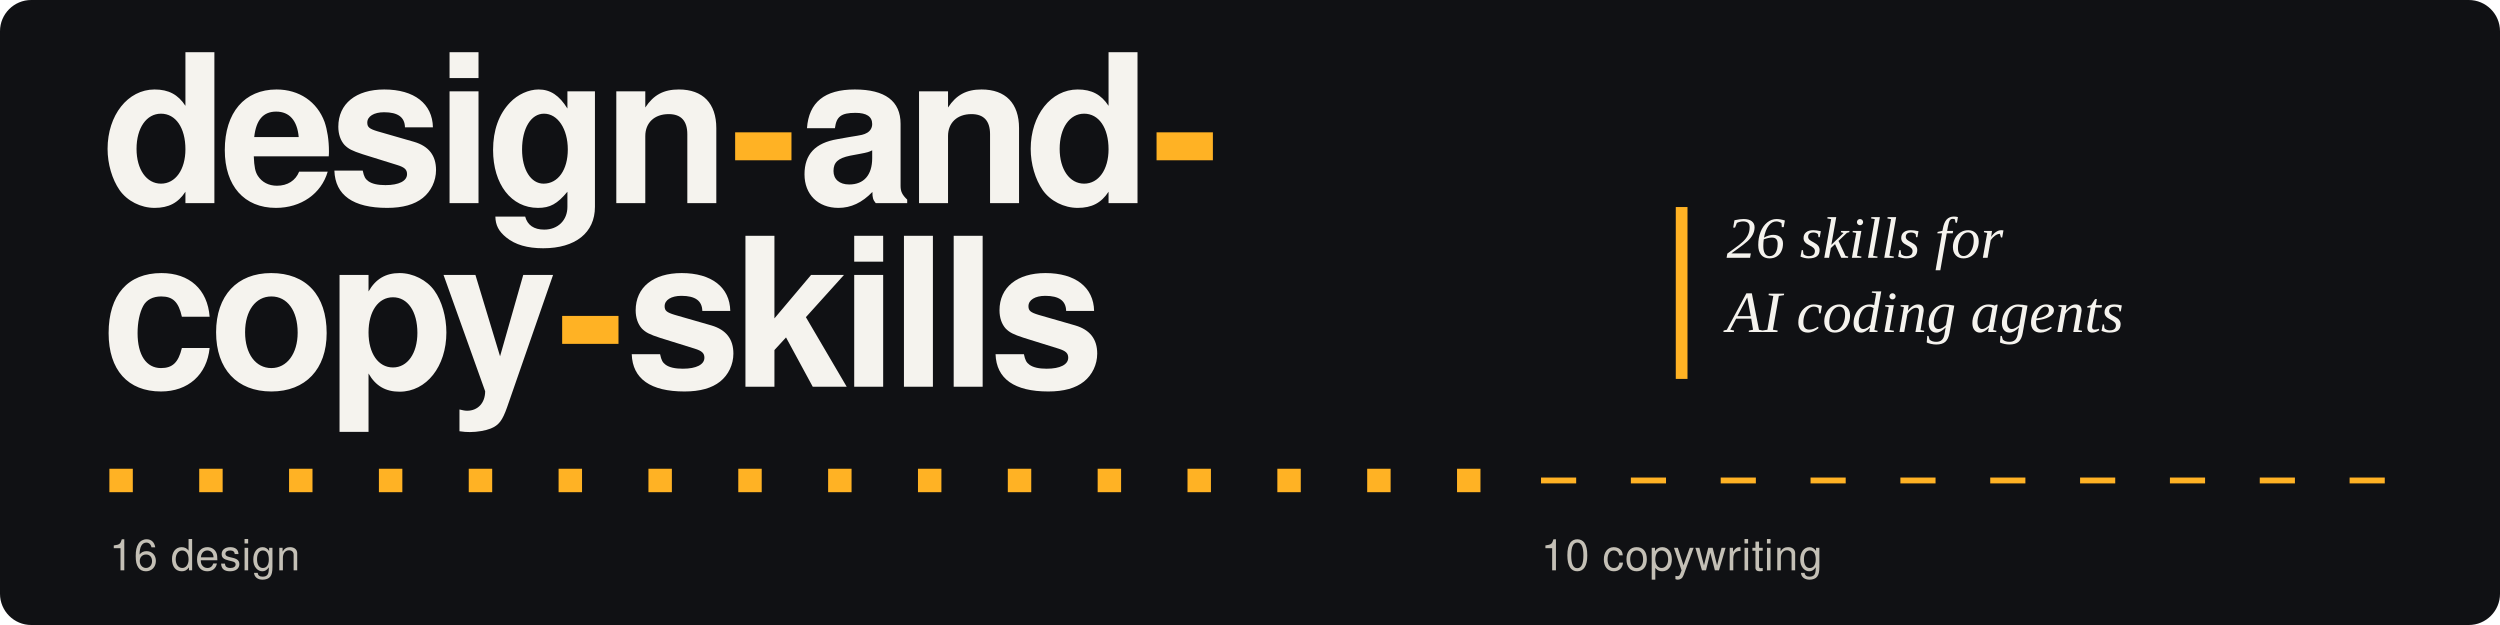
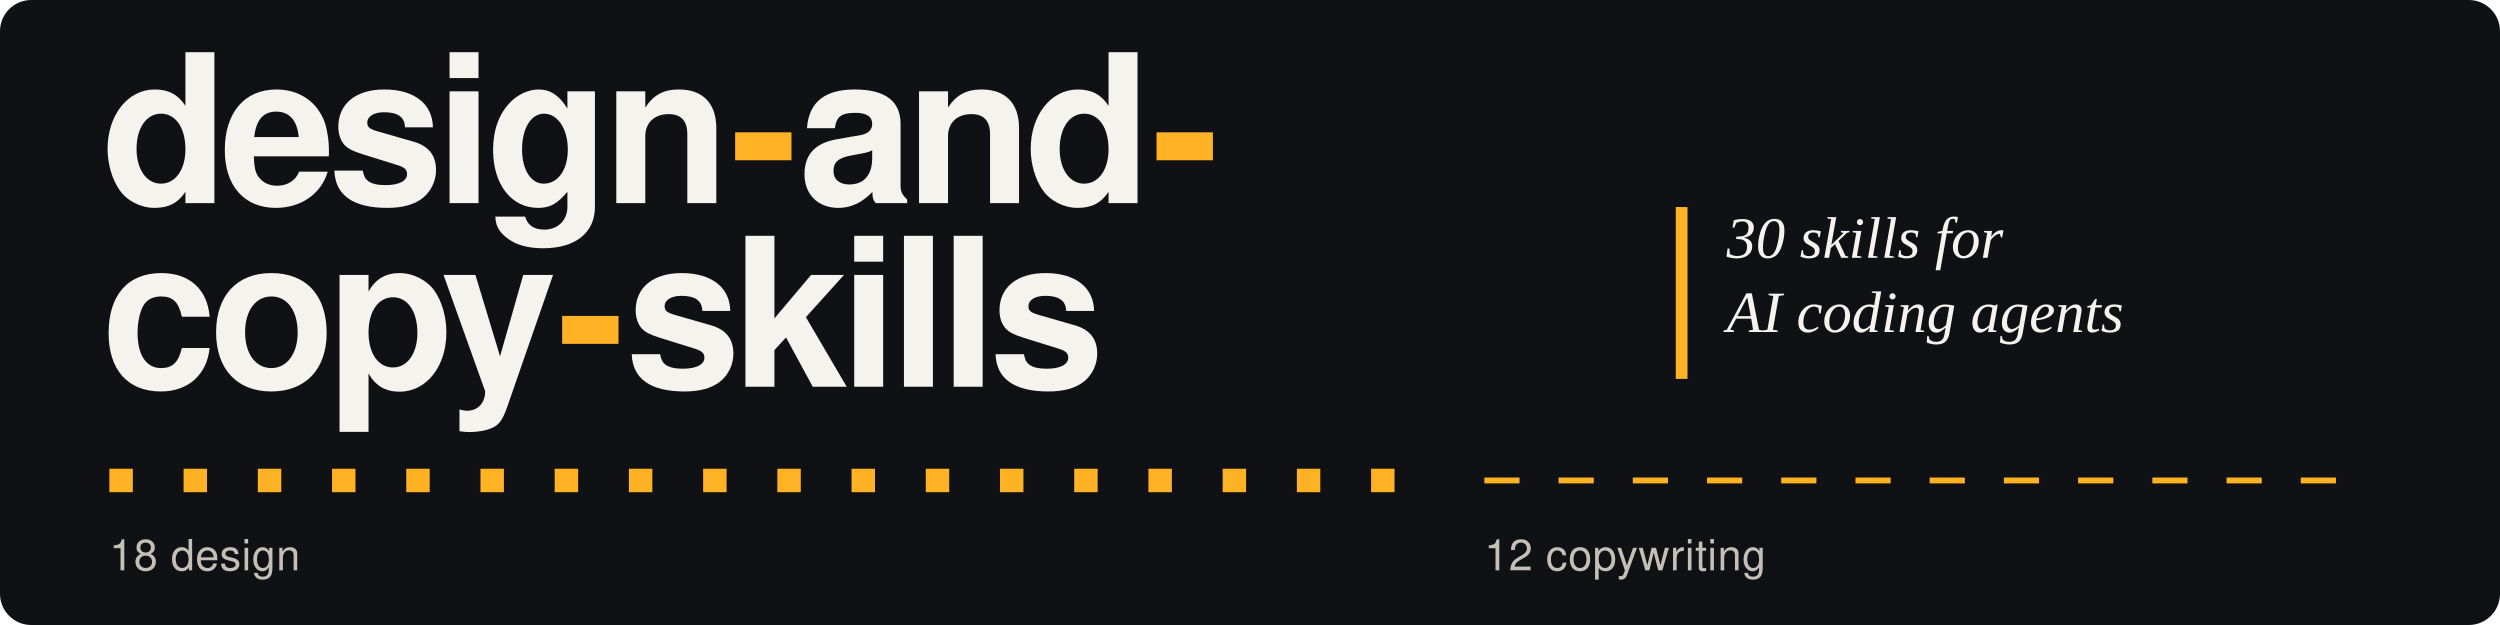
<svg xmlns="http://www.w3.org/2000/svg" viewBox="0 0 1280 320" width="1280" height="320" role="img" aria-labelledby="t d">
  <style>text{font-family:-apple-system,BlinkMacSystemFont,"Segoe UI",Helvetica,Arial,sans-serif}
.w{font-size:106px;font-weight:800;letter-spacing:-4px;fill:#f5f3ee}
.a{fill:#ffb224}
.n{font-family:Georgia,"Iowan Old Style","Times New Roman",serif;font-style:italic;font-size:30px;fill:#f5f3ee}
.l{font-size:22px;letter-spacing:.3px;fill:#c4c0b6}</style>
  <rect width="1280" height="320" rx="16" fill="#101114" />
  <text class="w" x="52" y="104">design<tspan class="a">-</tspan>and<tspan class="a">-</tspan>
  </text>
  <text class="w" x="52" y="198">copy<tspan class="a">-</tspan>skills</text>
  <rect x="858" y="106" width="6" height="88" fill="#ffb224" />
-   <text class="n" x="884" y="132">26 skills for</text>
+   <text class="n" x="884" y="132">30 skills for</text>
  <text class="n" x="884" y="170">AI coding agents</text>
  <g aria-hidden="true">
    <rect x="56.0" y="240" width="12" height="12" class="a" />
-     <rect x="102.0" y="240" width="12" height="12" class="a" />
-     <rect x="148.0" y="240" width="12" height="12" class="a" />
-     <rect x="194.0" y="240" width="12" height="12" class="a" />
-     <rect x="240.0" y="240" width="12" height="12" class="a" />
-     <rect x="286.0" y="240" width="12" height="12" class="a" />
-     <rect x="332.0" y="240" width="12" height="12" class="a" />
-     <rect x="378.0" y="240" width="12" height="12" class="a" />
-     <rect x="424.0" y="240" width="12" height="12" class="a" />
-     <rect x="470.0" y="240" width="12" height="12" class="a" />
-     <rect x="516.0" y="240" width="12" height="12" class="a" />
-     <rect x="562.0" y="240" width="12" height="12" class="a" />
-     <rect x="608.0" y="240" width="12" height="12" class="a" />
-     <rect x="654.0" y="240" width="12" height="12" class="a" />
-     <rect x="700.0" y="240" width="12" height="12" class="a" />
-     <rect x="746.0" y="240" width="12" height="12" class="a" />
-     <rect x="789.0" y="244.5" width="18" height="3" class="a" />
-     <rect x="835.0" y="244.5" width="18" height="3" class="a" />
-     <rect x="881.0" y="244.5" width="18" height="3" class="a" />
-     <rect x="927.0" y="244.5" width="18" height="3" class="a" />
-     <rect x="973.0" y="244.5" width="18" height="3" class="a" />
-     <rect x="1019.0" y="244.5" width="18" height="3" class="a" />
-     <rect x="1065.0" y="244.5" width="18" height="3" class="a" />
-     <rect x="1111.0" y="244.5" width="18" height="3" class="a" />
-     <rect x="1157.0" y="244.5" width="18" height="3" class="a" />
-     <rect x="1203.0" y="244.5" width="18" height="3" class="a" />
+     <rect x="94.0" y="240" width="12" height="12" class="a" />
+     <rect x="132.0" y="240" width="12" height="12" class="a" />
+     <rect x="170.0" y="240" width="12" height="12" class="a" />
+     <rect x="208.0" y="240" width="12" height="12" class="a" />
+     <rect x="246.0" y="240" width="12" height="12" class="a" />
+     <rect x="284.0" y="240" width="12" height="12" class="a" />
+     <rect x="322.0" y="240" width="12" height="12" class="a" />
+     <rect x="360.0" y="240" width="12" height="12" class="a" />
+     <rect x="398.0" y="240" width="12" height="12" class="a" />
+     <rect x="436.0" y="240" width="12" height="12" class="a" />
+     <rect x="474.0" y="240" width="12" height="12" class="a" />
+     <rect x="512.0" y="240" width="12" height="12" class="a" />
+     <rect x="550.0" y="240" width="12" height="12" class="a" />
+     <rect x="588.0" y="240" width="12" height="12" class="a" />
+     <rect x="626.0" y="240" width="12" height="12" class="a" />
+     <rect x="664.0" y="240" width="12" height="12" class="a" />
+     <rect x="702.0" y="240" width="12" height="12" class="a" />
+     <rect x="760.0" y="244.5" width="18" height="3" class="a" />
+     <rect x="798.0" y="244.5" width="18" height="3" class="a" />
+     <rect x="836.0" y="244.5" width="18" height="3" class="a" />
+     <rect x="874.0" y="244.5" width="18" height="3" class="a" />
+     <rect x="912.0" y="244.5" width="18" height="3" class="a" />
+     <rect x="950.0" y="244.5" width="18" height="3" class="a" />
+     <rect x="988.0" y="244.5" width="18" height="3" class="a" />
+     <rect x="1026.0" y="244.5" width="18" height="3" class="a" />
+     <rect x="1064.0" y="244.5" width="18" height="3" class="a" />
+     <rect x="1102.0" y="244.5" width="18" height="3" class="a" />
+     <rect x="1140.0" y="244.5" width="18" height="3" class="a" />
+     <rect x="1178.0" y="244.5" width="18" height="3" class="a" />
  </g>
-   <text class="l" x="56" y="292">16 design</text>
-   <text class="l" x="789.0" y="292">10 copywriting</text>
+   <text class="l" x="56" y="292">18 design</text>
+   <text class="l" x="760.0" y="292">12 copywriting</text>
</svg>
